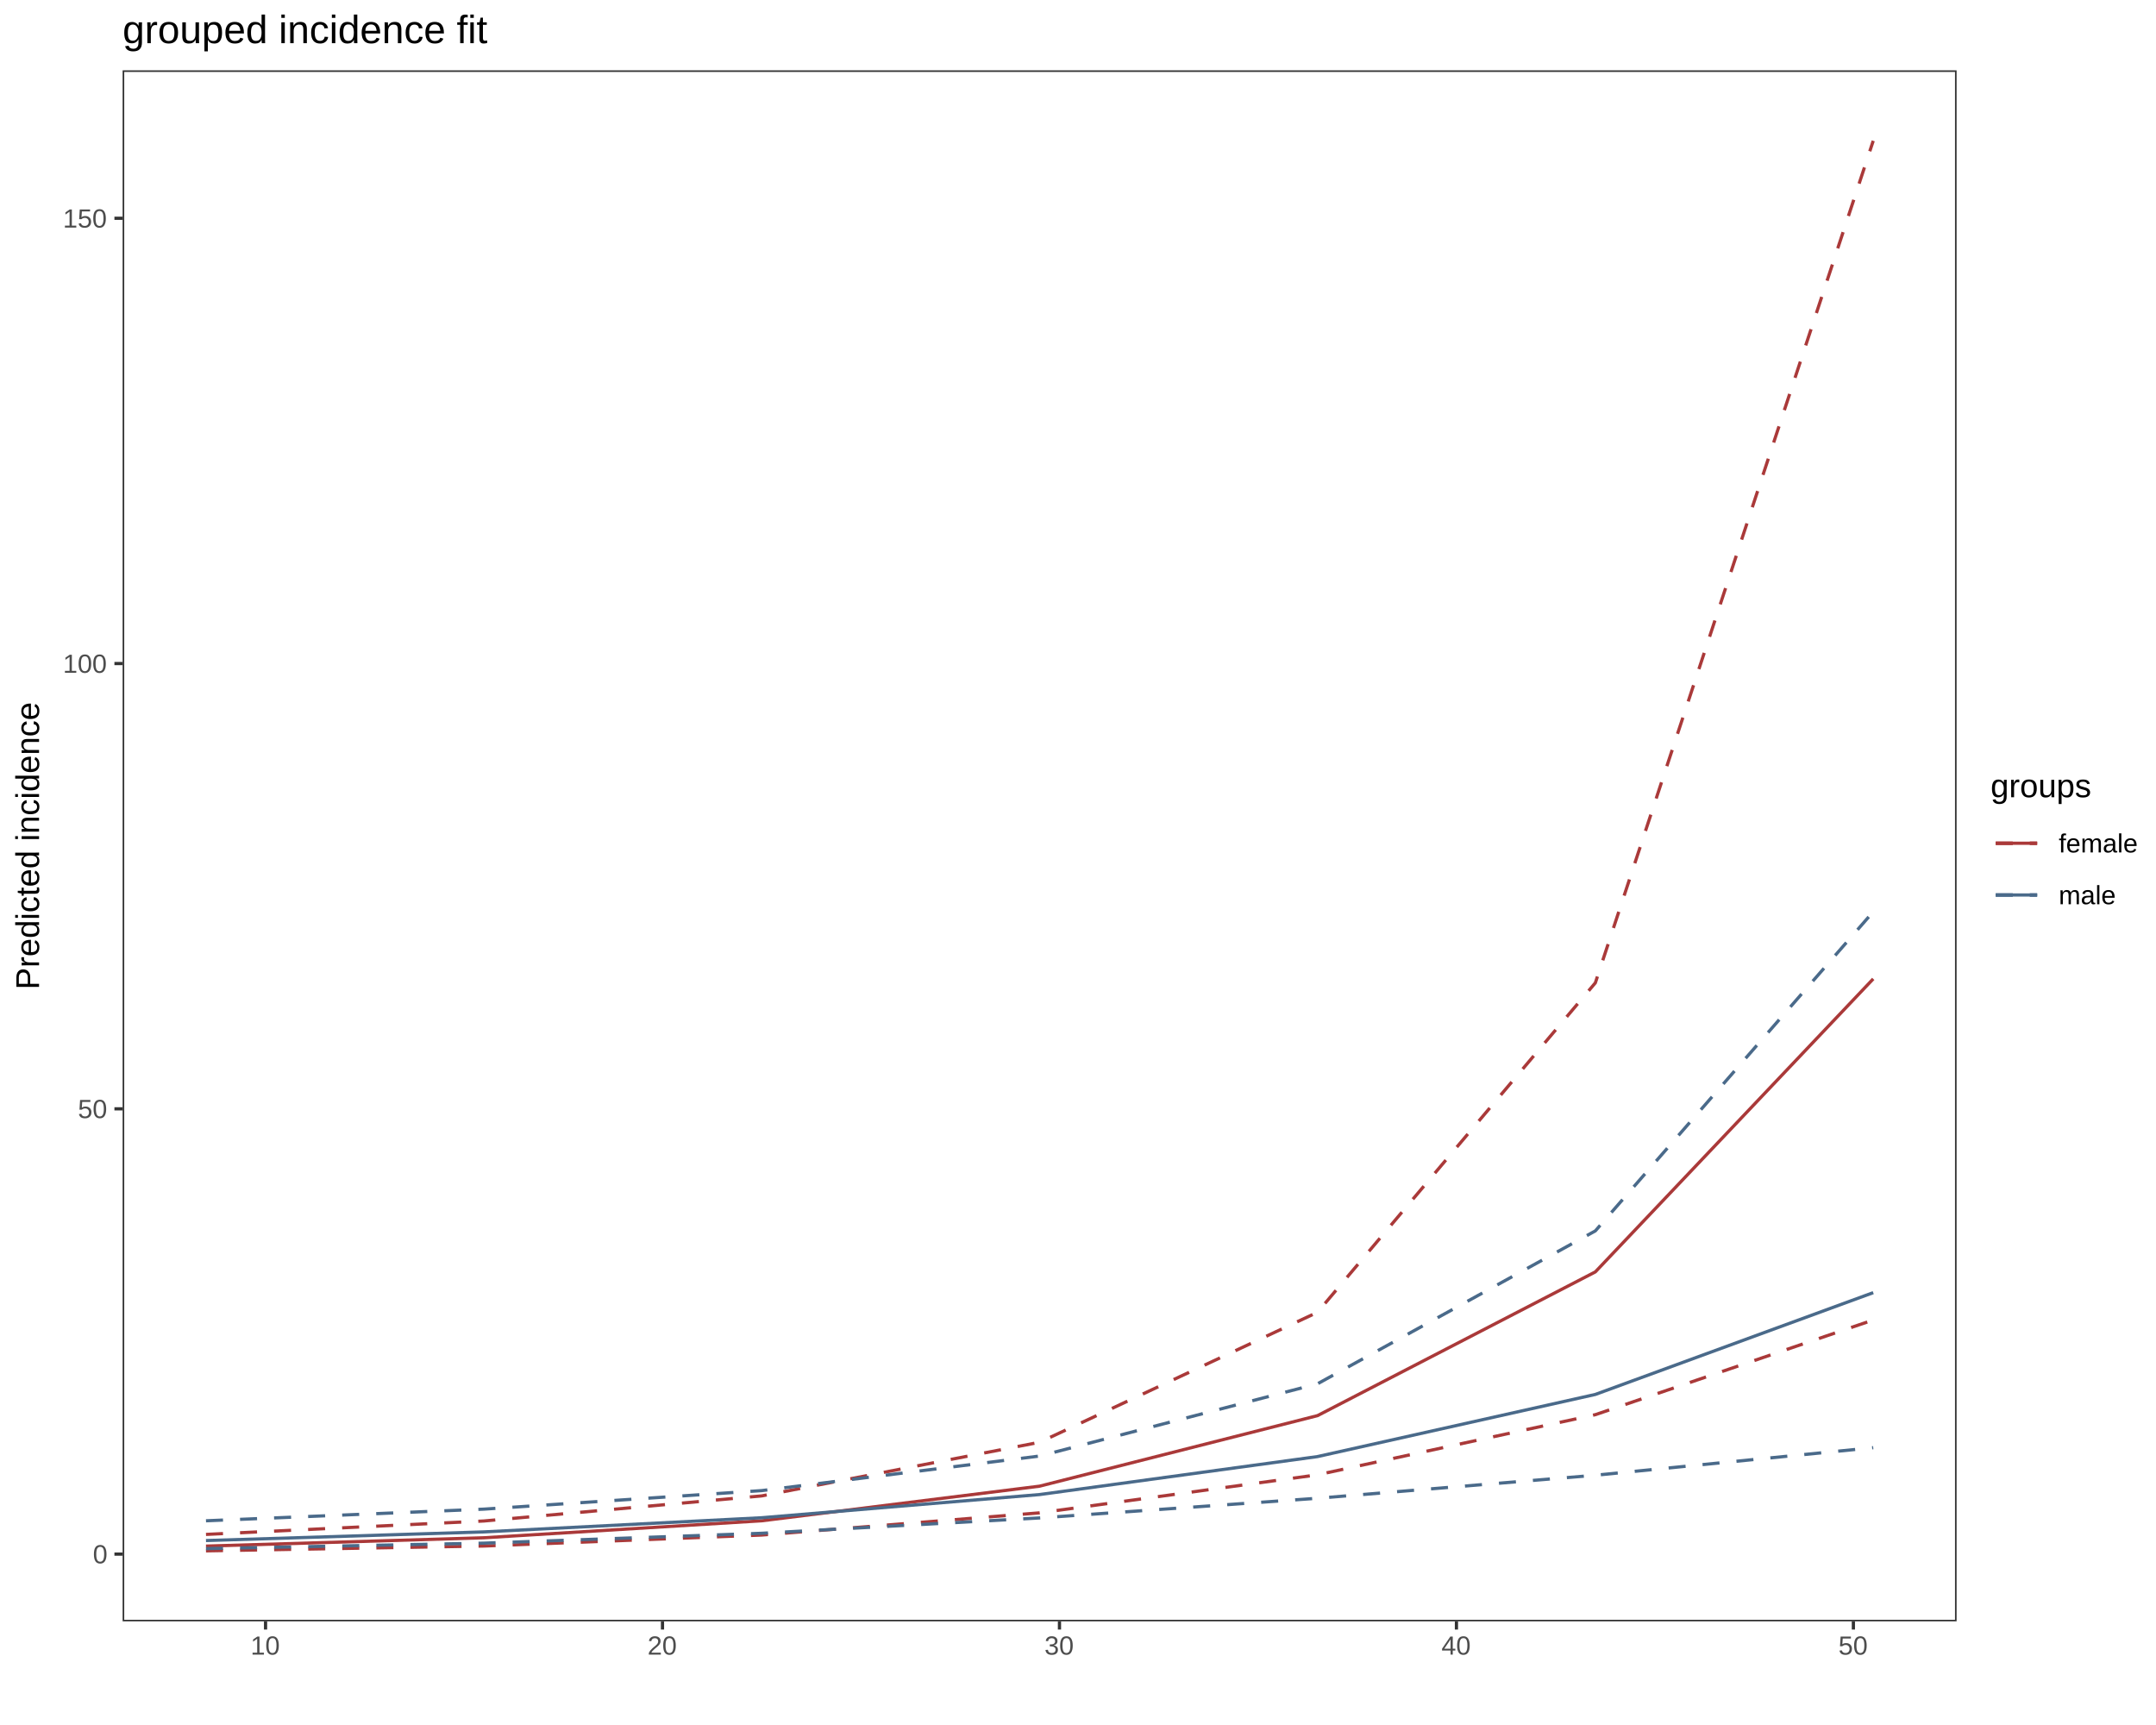
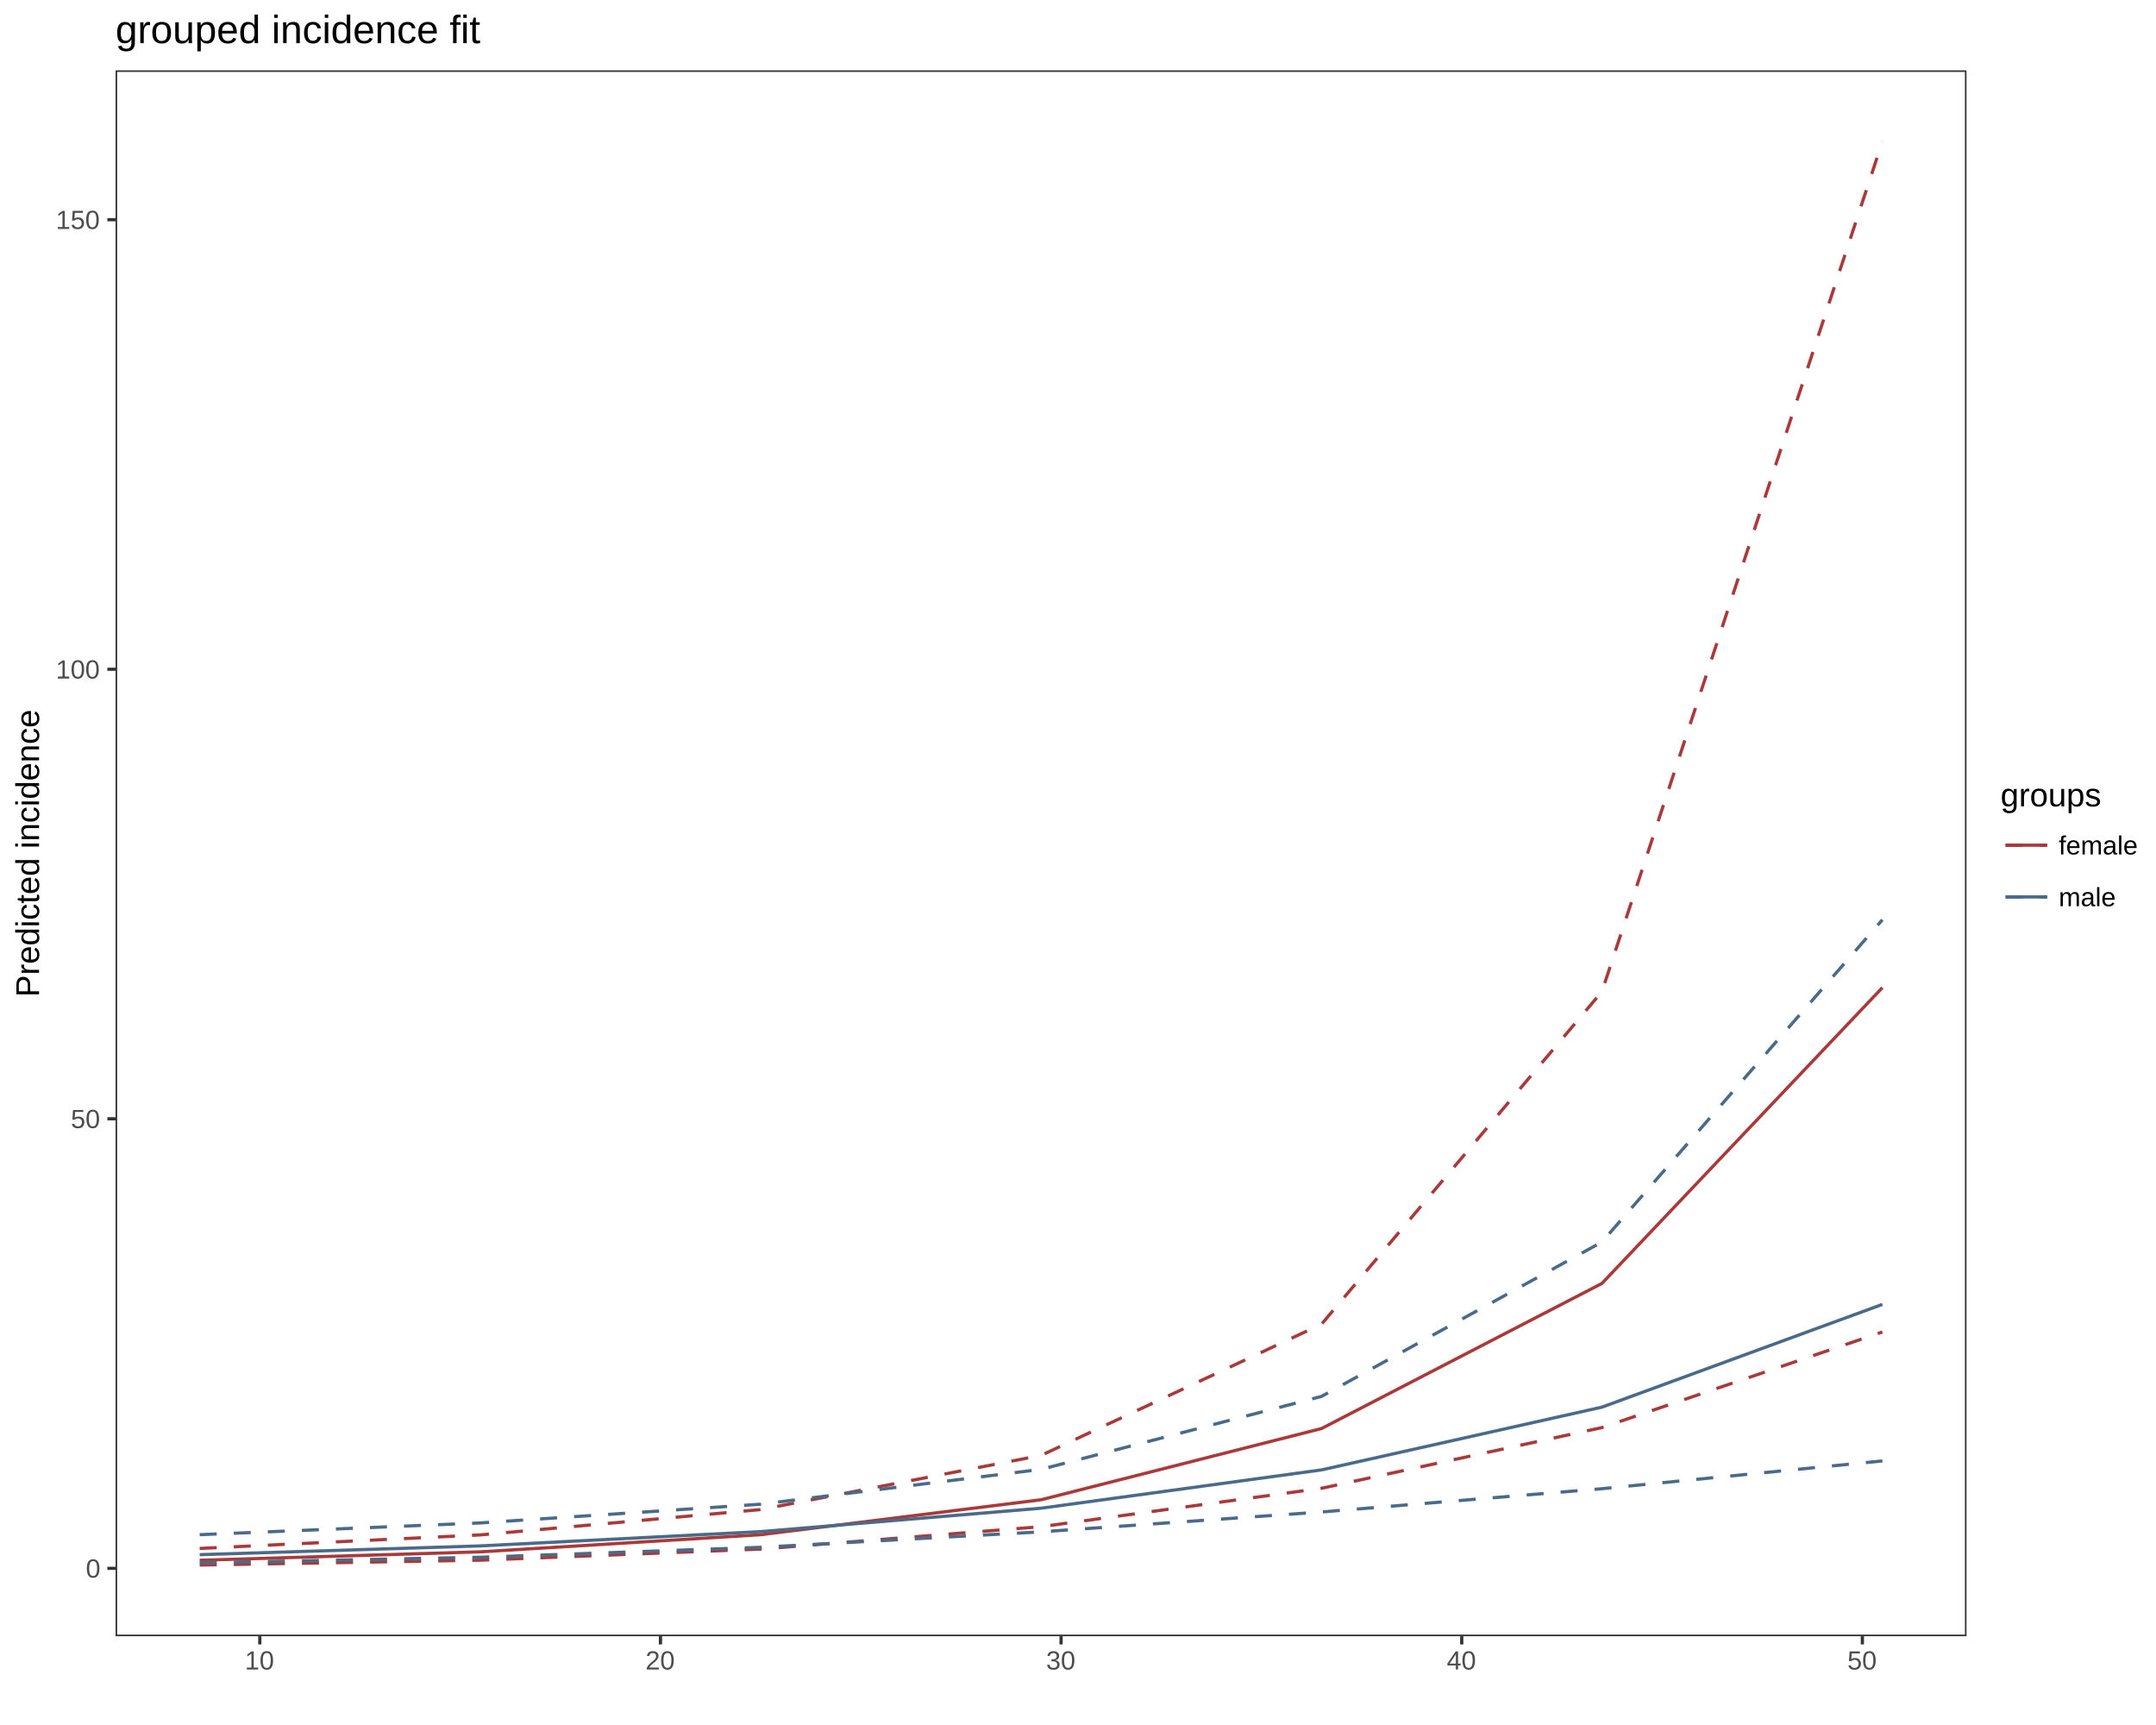
<svg xmlns="http://www.w3.org/2000/svg" viewBox="0 0 720.00 576.00">
  <defs>
    <style type="text/css">
    line, polyline, path, rect, circle {
      fill: none;
      stroke: #000000;
      stroke-linecap: round;
      stroke-linejoin: round;
      stroke-miterlimit: 10.00;
    }
  </style>
  </defs>
  <rect width="100%" height="100%" style="stroke: none; fill: #FFFFFF;" />
  <rect x="0.00" y="0.00" width="720.00" height="576.00" style="stroke-width: 1.07; stroke: #FFFFFF; fill: #FFFFFF;" />
  <defs>
-     <clipPath id="cpNDAuOTUzNHw2NTMuNDA5fDU0MS4zOTF8MjMuNDc2Nw==">
-       <rect x="40.95" y="23.48" width="612.46" height="517.91" />
+     <clipPath id="cpMzguNTk0fDY1Ni43Mjl8NTQ2LjM2fDIzLjQ3Njc=">
+       <rect x="38.59" y="23.48" width="618.13" height="522.88" />
    </clipPath>
  </defs>
-   <rect x="40.95" y="23.48" width="612.46" height="517.91" style="stroke-width: 1.07; stroke: none; fill: #FFFFFF;" clip-path="url(#cpNDAuOTUzNHw2NTMuNDA5fDU0MS4zOTF8MjMuNDc2Nw==)" />
-   <polyline points="68.79,516.26 161.59,513.48 254.39,507.81 347.18,496.25 439.98,472.70 532.77,424.70 625.57,326.86 " style="stroke-width: 1.07; stroke: #AA3939; stroke-linecap: butt;" clip-path="url(#cpNDAuOTUzNHw2NTMuNDA5fDU0MS4zOTF8MjMuNDc2Nw==)" />
-   <polyline points="68.79,514.41 161.59,511.52 254.39,506.79 347.18,499.05 439.98,486.37 532.77,465.62 625.57,431.63 " style="stroke-width: 1.07; stroke: #4A6A8A; stroke-linecap: butt;" clip-path="url(#cpNDAuOTUzNHw2NTMuNDA5fDU0MS4zOTF8MjMuNDc2Nw==)" />
-   <polyline points="68.79,517.85 161.59,516.24 254.39,512.57 347.18,505.16 439.98,492.46 532.77,472.38 625.57,440.76 " style="stroke-width: 1.07; stroke: #AA3939; stroke-dasharray: 5.69,5.69; stroke-linecap: butt;" clip-path="url(#cpNDAuOTUzNHw2NTMuNDA5fDU0MS4zOTF8MjMuNDc2Nw==)" />
-   <polyline points="68.79,517.10 161.59,515.28 254.39,511.98 347.18,506.86 439.98,500.29 532.77,492.60 625.57,483.40 " style="stroke-width: 1.07; stroke: #4A6A8A; stroke-dasharray: 5.69,5.69; stroke-linecap: butt;" clip-path="url(#cpNDAuOTUzNHw2NTMuNDA5fDU0MS4zOTF8MjMuNDc2Nw==)" />
-   <polyline points="68.79,512.36 161.59,507.88 254.39,499.50 347.18,481.59 439.98,438.19 532.77,328.18 625.57,47.02 " style="stroke-width: 1.07; stroke: #AA3939; stroke-dasharray: 5.69,5.69; stroke-linecap: butt;" clip-path="url(#cpNDAuOTUzNHw2NTMuNDA5fDU0MS4zOTF8MjMuNDc2Nw==)" />
-   <polyline points="68.79,507.81 161.59,503.92 254.39,497.73 347.18,486.19 439.98,462.07 532.77,411.01 625.57,304.43 " style="stroke-width: 1.07; stroke: #4A6A8A; stroke-dasharray: 5.69,5.69; stroke-linecap: butt;" clip-path="url(#cpNDAuOTUzNHw2NTMuNDA5fDU0MS4zOTF8MjMuNDc2Nw==)" />
-   <rect x="40.95" y="23.48" width="612.46" height="517.91" style="stroke-width: 1.07; stroke: #333333;" clip-path="url(#cpNDAuOTUzNHw2NTMuNDA5fDU0MS4zOTF8MjMuNDc2Nw==)" />
+   <rect x="38.59" y="23.48" width="618.13" height="522.88" style="stroke-width: 1.07; stroke: none; fill: #FFFFFF;" clip-path="url(#cpMzguNTk0fDY1Ni43Mjl8NTQ2LjM2fDIzLjQ3Njc=)" />
+   <polyline points="66.69,520.99 160.35,518.18 254.00,512.46 347.66,500.79 441.32,477.01 534.97,428.55 628.63,329.77 " style="stroke-width: 1.07; stroke: #AA3939; stroke-linecap: butt;" clip-path="url(#cpMzguNTk0fDY1Ni43Mjl8NTQ2LjM2fDIzLjQ3Njc=)" />
+   <polyline points="66.69,519.12 160.35,516.20 254.00,511.43 347.66,503.61 441.32,490.82 534.97,469.86 628.63,435.55 " style="stroke-width: 1.07; stroke: #4A6A8A; stroke-linecap: butt;" clip-path="url(#cpMzguNTk0fDY1Ni43Mjl8NTQ2LjM2fDIzLjQ3Njc=)" />
+   <polyline points="66.69,522.59 160.35,520.97 254.00,517.26 347.66,509.78 441.32,496.96 534.97,476.69 628.63,444.77 " style="stroke-width: 1.07; stroke: #AA3939; stroke-dasharray: 5.69,5.69; stroke-linecap: butt;" clip-path="url(#cpMzguNTk0fDY1Ni43Mjl8NTQ2LjM2fDIzLjQ3Njc=)" />
+   <polyline points="66.69,521.83 160.35,519.99 254.00,516.67 347.66,511.50 441.32,504.87 534.97,497.10 628.63,487.82 " style="stroke-width: 1.07; stroke: #4A6A8A; stroke-dasharray: 5.69,5.69; stroke-linecap: butt;" clip-path="url(#cpMzguNTk0fDY1Ni43Mjl8NTQ2LjM2fDIzLjQ3Njc=)" />
+   <polyline points="66.69,517.05 160.35,512.53 254.00,504.07 347.66,485.98 441.32,442.17 534.97,331.10 628.63,47.24 " style="stroke-width: 1.07; stroke: #AA3939; stroke-dasharray: 5.69,5.69; stroke-linecap: butt;" clip-path="url(#cpMzguNTk0fDY1Ni43Mjl8NTQ2LjM2fDIzLjQ3Njc=)" />
+   <polyline points="66.69,512.45 160.35,508.53 254.00,502.28 347.66,490.63 441.32,466.28 534.97,414.72 628.63,307.12 " style="stroke-width: 1.07; stroke: #4A6A8A; stroke-dasharray: 5.69,5.69; stroke-linecap: butt;" clip-path="url(#cpMzguNTk0fDY1Ni43Mjl8NTQ2LjM2fDIzLjQ3Njc=)" />
+   <rect x="38.59" y="23.48" width="618.13" height="522.88" style="stroke-width: 1.07; stroke: #333333;" clip-path="url(#cpMzguNTk0fDY1Ni43Mjl8NTQ2LjM2fDIzLjQ3Njc=)" />
  <defs>
    <clipPath id="cpMHw3MjB8NTc2fDA=">
      <rect x="0.00" y="0.00" width="720.00" height="576.00" />
    </clipPath>
  </defs>
  <g clip-path="url(#cpMHw3MjB8NTc2fDA=)">
-     <text x="31.02" y="522.03" style="font-size: 8.80px; fill: #4D4D4D; font-family: Liberation Sans;" textLength="5.01px" lengthAdjust="spacingAndGlyphs">0</text>
+     <text x="28.66" y="526.79" style="font-size: 8.80px; fill: #4D4D4D; font-family: Liberation Sans;" textLength="5.01px" lengthAdjust="spacingAndGlyphs">0</text>
  </g>
  <g clip-path="url(#cpMHw3MjB8NTc2fDA=)">
-     <text x="26.01" y="373.35" style="font-size: 8.80px; fill: #4D4D4D; font-family: Liberation Sans;" textLength="10.01px" lengthAdjust="spacingAndGlyphs">50</text>
+     <text x="23.65" y="376.68" style="font-size: 8.80px; fill: #4D4D4D; font-family: Liberation Sans;" textLength="10.01px" lengthAdjust="spacingAndGlyphs">50</text>
  </g>
  <g clip-path="url(#cpMHw3MjB8NTc2fDA=)">
-     <text x="21.01" y="224.67" style="font-size: 8.80px; fill: #4D4D4D; font-family: Liberation Sans;" textLength="15.02px" lengthAdjust="spacingAndGlyphs">100</text>
+     <text x="18.65" y="226.57" style="font-size: 8.80px; fill: #4D4D4D; font-family: Liberation Sans;" textLength="15.02px" lengthAdjust="spacingAndGlyphs">100</text>
  </g>
  <g clip-path="url(#cpMHw3MjB8NTc2fDA=)">
-     <text x="21.01" y="75.99" style="font-size: 8.80px; fill: #4D4D4D; font-family: Liberation Sans;" textLength="15.02px" lengthAdjust="spacingAndGlyphs">150</text>
+     <text x="18.65" y="76.46" style="font-size: 8.80px; fill: #4D4D4D; font-family: Liberation Sans;" textLength="15.02px" lengthAdjust="spacingAndGlyphs">150</text>
  </g>
-   <polyline points="38.21,518.94 40.95,518.94 " style="stroke-width: 1.07; stroke: #333333; stroke-linecap: butt;" clip-path="url(#cpMHw3MjB8NTc2fDA=)" />
-   <polyline points="38.21,370.26 40.95,370.26 " style="stroke-width: 1.07; stroke: #333333; stroke-linecap: butt;" clip-path="url(#cpMHw3MjB8NTc2fDA=)" />
-   <polyline points="38.21,221.57 40.95,221.57 " style="stroke-width: 1.07; stroke: #333333; stroke-linecap: butt;" clip-path="url(#cpMHw3MjB8NTc2fDA=)" />
-   <polyline points="38.21,72.89 40.95,72.89 " style="stroke-width: 1.07; stroke: #333333; stroke-linecap: butt;" clip-path="url(#cpMHw3MjB8NTc2fDA=)" />
-   <polyline points="88.68,544.13 88.68,541.39 " style="stroke-width: 1.07; stroke: #333333; stroke-linecap: butt;" clip-path="url(#cpMHw3MjB8NTc2fDA=)" />
-   <polyline points="221.24,544.13 221.24,541.39 " style="stroke-width: 1.07; stroke: #333333; stroke-linecap: butt;" clip-path="url(#cpMHw3MjB8NTc2fDA=)" />
-   <polyline points="353.81,544.13 353.81,541.39 " style="stroke-width: 1.07; stroke: #333333; stroke-linecap: butt;" clip-path="url(#cpMHw3MjB8NTc2fDA=)" />
-   <polyline points="486.38,544.13 486.38,541.39 " style="stroke-width: 1.07; stroke: #333333; stroke-linecap: butt;" clip-path="url(#cpMHw3MjB8NTc2fDA=)" />
-   <polyline points="618.94,544.13 618.94,541.39 " style="stroke-width: 1.07; stroke: #333333; stroke-linecap: butt;" clip-path="url(#cpMHw3MjB8NTc2fDA=)" />
+   <polyline points="35.85,523.69 38.59,523.69 " style="stroke-width: 1.07; stroke: #333333; stroke-linecap: butt;" clip-path="url(#cpMHw3MjB8NTc2fDA=)" />
+   <polyline points="35.85,373.58 38.59,373.58 " style="stroke-width: 1.07; stroke: #333333; stroke-linecap: butt;" clip-path="url(#cpMHw3MjB8NTc2fDA=)" />
+   <polyline points="35.85,223.48 38.59,223.48 " style="stroke-width: 1.07; stroke: #333333; stroke-linecap: butt;" clip-path="url(#cpMHw3MjB8NTc2fDA=)" />
+   <polyline points="35.85,73.37 38.59,73.37 " style="stroke-width: 1.07; stroke: #333333; stroke-linecap: butt;" clip-path="url(#cpMHw3MjB8NTc2fDA=)" />
+   <polyline points="86.76,549.10 86.76,546.36 " style="stroke-width: 1.07; stroke: #333333; stroke-linecap: butt;" clip-path="url(#cpMHw3MjB8NTc2fDA=)" />
+   <polyline points="220.56,549.10 220.56,546.36 " style="stroke-width: 1.07; stroke: #333333; stroke-linecap: butt;" clip-path="url(#cpMHw3MjB8NTc2fDA=)" />
+   <polyline points="354.35,549.10 354.35,546.36 " style="stroke-width: 1.07; stroke: #333333; stroke-linecap: butt;" clip-path="url(#cpMHw3MjB8NTc2fDA=)" />
+   <polyline points="488.15,549.10 488.15,546.36 " style="stroke-width: 1.07; stroke: #333333; stroke-linecap: butt;" clip-path="url(#cpMHw3MjB8NTc2fDA=)" />
+   <polyline points="621.94,549.10 621.94,546.36 " style="stroke-width: 1.07; stroke: #333333; stroke-linecap: butt;" clip-path="url(#cpMHw3MjB8NTc2fDA=)" />
  <g clip-path="url(#cpMHw3MjB8NTc2fDA=)">
-     <text x="83.67" y="552.51" style="font-size: 8.80px; fill: #4D4D4D; font-family: Liberation Sans;" textLength="10.01px" lengthAdjust="spacingAndGlyphs">10</text>
+     <text x="81.75" y="557.48" style="font-size: 8.80px; fill: #4D4D4D; font-family: Liberation Sans;" textLength="10.01px" lengthAdjust="spacingAndGlyphs">10</text>
  </g>
  <g clip-path="url(#cpMHw3MjB8NTc2fDA=)">
-     <text x="216.24" y="552.51" style="font-size: 8.80px; fill: #4D4D4D; font-family: Liberation Sans;" textLength="10.01px" lengthAdjust="spacingAndGlyphs">20</text>
+     <text x="215.55" y="557.48" style="font-size: 8.80px; fill: #4D4D4D; font-family: Liberation Sans;" textLength="10.01px" lengthAdjust="spacingAndGlyphs">20</text>
  </g>
  <g clip-path="url(#cpMHw3MjB8NTc2fDA=)">
-     <text x="348.80" y="552.51" style="font-size: 8.80px; fill: #4D4D4D; font-family: Liberation Sans;" textLength="10.01px" lengthAdjust="spacingAndGlyphs">30</text>
+     <text x="349.35" y="557.48" style="font-size: 8.80px; fill: #4D4D4D; font-family: Liberation Sans;" textLength="10.01px" lengthAdjust="spacingAndGlyphs">30</text>
  </g>
  <g clip-path="url(#cpMHw3MjB8NTc2fDA=)">
-     <text x="481.37" y="552.51" style="font-size: 8.80px; fill: #4D4D4D; font-family: Liberation Sans;" textLength="10.01px" lengthAdjust="spacingAndGlyphs">40</text>
+     <text x="483.14" y="557.48" style="font-size: 8.80px; fill: #4D4D4D; font-family: Liberation Sans;" textLength="10.01px" lengthAdjust="spacingAndGlyphs">40</text>
  </g>
  <g clip-path="url(#cpMHw3MjB8NTc2fDA=)">
-     <text x="613.94" y="552.51" style="font-size: 8.80px; fill: #4D4D4D; font-family: Liberation Sans;" textLength="10.01px" lengthAdjust="spacingAndGlyphs">50</text>
+     <text x="616.94" y="557.48" style="font-size: 8.80px; fill: #4D4D4D; font-family: Liberation Sans;" textLength="10.01px" lengthAdjust="spacingAndGlyphs">50</text>
  </g>
  <g clip-path="url(#cpMHw3MjB8NTc2fDA=)">
-     <text transform="translate(13.04,330.44) rotate(-90)" style="font-size: 11.00px; font-family: Liberation Sans;" textLength="96.00px" lengthAdjust="spacingAndGlyphs">Predicted incidence</text>
+     <text transform="translate(13.04,332.92) rotate(-90)" style="font-size: 11.00px; font-family: Liberation Sans;" textLength="96.00px" lengthAdjust="spacingAndGlyphs">Predicted incidence</text>
  </g>
-   <rect x="664.75" y="257.39" width="49.77" height="50.09" style="stroke-width: 1.07; stroke: none; fill: #FFFFFF;" clip-path="url(#cpMHw3MjB8NTc2fDA=)" />
+   <rect x="668.07" y="261.70" width="46.45" height="46.44" style="stroke-width: 1.07; stroke: none; fill: #FFFFFF;" clip-path="url(#cpMHw3MjB8NTc2fDA=)" />
  <g clip-path="url(#cpMHw3MjB8NTc2fDA=)">
-     <text x="664.75" y="266.20" style="font-size: 11.00px; font-family: Liberation Sans;" textLength="33.63px" lengthAdjust="spacingAndGlyphs">groups</text>
+     <text x="668.07" y="269.26" style="font-size: 11.00px; font-family: Liberation Sans;" textLength="33.63px" lengthAdjust="spacingAndGlyphs">groups</text>
  </g>
-   <rect x="664.75" y="272.92" width="17.28" height="17.28" style="stroke-width: 1.07; stroke: none; fill: #FFFFFF;" clip-path="url(#cpMHw3MjB8NTc2fDA=)" />
-   <line x1="666.48" y1="281.56" x2="680.30" y2="281.56" style="stroke-width: 1.07; stroke: #AA3939; stroke-linecap: butt;" clip-path="url(#cpMHw3MjB8NTc2fDA=)" />
-   <line x1="666.48" y1="281.56" x2="680.30" y2="281.56" style="stroke-width: 1.07; stroke: #AA3939; stroke-dasharray: 5.69,5.69; stroke-linecap: butt;" clip-path="url(#cpMHw3MjB8NTc2fDA=)" />
-   <line x1="666.48" y1="281.56" x2="680.30" y2="281.56" style="stroke-width: 1.07; stroke: #AA3939; stroke-dasharray: 5.69,5.69; stroke-linecap: butt;" clip-path="url(#cpMHw3MjB8NTc2fDA=)" />
-   <rect x="664.75" y="290.20" width="17.28" height="17.28" style="stroke-width: 1.07; stroke: none; fill: #FFFFFF;" clip-path="url(#cpMHw3MjB8NTc2fDA=)" />
-   <line x1="666.48" y1="298.84" x2="680.30" y2="298.84" style="stroke-width: 1.07; stroke: #4A6A8A; stroke-linecap: butt;" clip-path="url(#cpMHw3MjB8NTc2fDA=)" />
-   <line x1="666.48" y1="298.84" x2="680.30" y2="298.84" style="stroke-width: 1.07; stroke: #4A6A8A; stroke-dasharray: 5.69,5.69; stroke-linecap: butt;" clip-path="url(#cpMHw3MjB8NTc2fDA=)" />
-   <line x1="666.48" y1="298.84" x2="680.30" y2="298.84" style="stroke-width: 1.07; stroke: #4A6A8A; stroke-dasharray: 5.69,5.69; stroke-linecap: butt;" clip-path="url(#cpMHw3MjB8NTc2fDA=)" />
+   <rect x="668.07" y="273.58" width="17.28" height="17.28" style="stroke-width: 1.07; stroke: none; fill: #FFFFFF;" clip-path="url(#cpMHw3MjB8NTc2fDA=)" />
+   <line x1="669.80" y1="282.22" x2="683.62" y2="282.22" style="stroke-width: 1.07; stroke: #AA3939; stroke-linecap: butt;" clip-path="url(#cpMHw3MjB8NTc2fDA=)" />
+   <line x1="669.80" y1="282.22" x2="683.62" y2="282.22" style="stroke-width: 1.07; stroke: #AA3939; stroke-dasharray: 5.69,5.69; stroke-linecap: butt;" clip-path="url(#cpMHw3MjB8NTc2fDA=)" />
+   <line x1="669.80" y1="282.22" x2="683.62" y2="282.22" style="stroke-width: 1.07; stroke: #AA3939; stroke-dasharray: 5.69,5.69; stroke-linecap: butt;" clip-path="url(#cpMHw3MjB8NTc2fDA=)" />
+   <rect x="668.07" y="290.86" width="17.28" height="17.28" style="stroke-width: 1.07; stroke: none; fill: #FFFFFF;" clip-path="url(#cpMHw3MjB8NTc2fDA=)" />
+   <line x1="669.80" y1="299.50" x2="683.62" y2="299.50" style="stroke-width: 1.07; stroke: #4A6A8A; stroke-linecap: butt;" clip-path="url(#cpMHw3MjB8NTc2fDA=)" />
+   <line x1="669.80" y1="299.50" x2="683.62" y2="299.50" style="stroke-width: 1.07; stroke: #4A6A8A; stroke-dasharray: 5.69,5.69; stroke-linecap: butt;" clip-path="url(#cpMHw3MjB8NTc2fDA=)" />
+   <line x1="669.80" y1="299.50" x2="683.62" y2="299.50" style="stroke-width: 1.07; stroke: #4A6A8A; stroke-dasharray: 5.69,5.69; stroke-linecap: butt;" clip-path="url(#cpMHw3MjB8NTc2fDA=)" />
  <g clip-path="url(#cpMHw3MjB8NTc2fDA=)">
-     <text x="687.51" y="284.65" style="font-size: 8.80px; font-family: Liberation Sans;" textLength="27.01px" lengthAdjust="spacingAndGlyphs">female</text>
+     <text x="687.51" y="285.31" style="font-size: 8.80px; font-family: Liberation Sans;" textLength="27.01px" lengthAdjust="spacingAndGlyphs">female</text>
  </g>
  <g clip-path="url(#cpMHw3MjB8NTc2fDA=)">
-     <text x="687.51" y="301.93" style="font-size: 8.80px; font-family: Liberation Sans;" textLength="19.51px" lengthAdjust="spacingAndGlyphs">male</text>
+     <text x="687.51" y="302.59" style="font-size: 8.80px; font-family: Liberation Sans;" textLength="19.51px" lengthAdjust="spacingAndGlyphs">male</text>
  </g>
  <g clip-path="url(#cpMHw3MjB8NTc2fDA=)">
-     <text x="40.95" y="14.42" style="font-size: 13.20px; font-family: Liberation Sans;" textLength="119.97px" lengthAdjust="spacingAndGlyphs">grouped incidence fit</text>
+     <text x="38.59" y="14.42" style="font-size: 13.20px; font-family: Liberation Sans;" textLength="119.97px" lengthAdjust="spacingAndGlyphs">grouped incidence fit</text>
  </g>
</svg>
